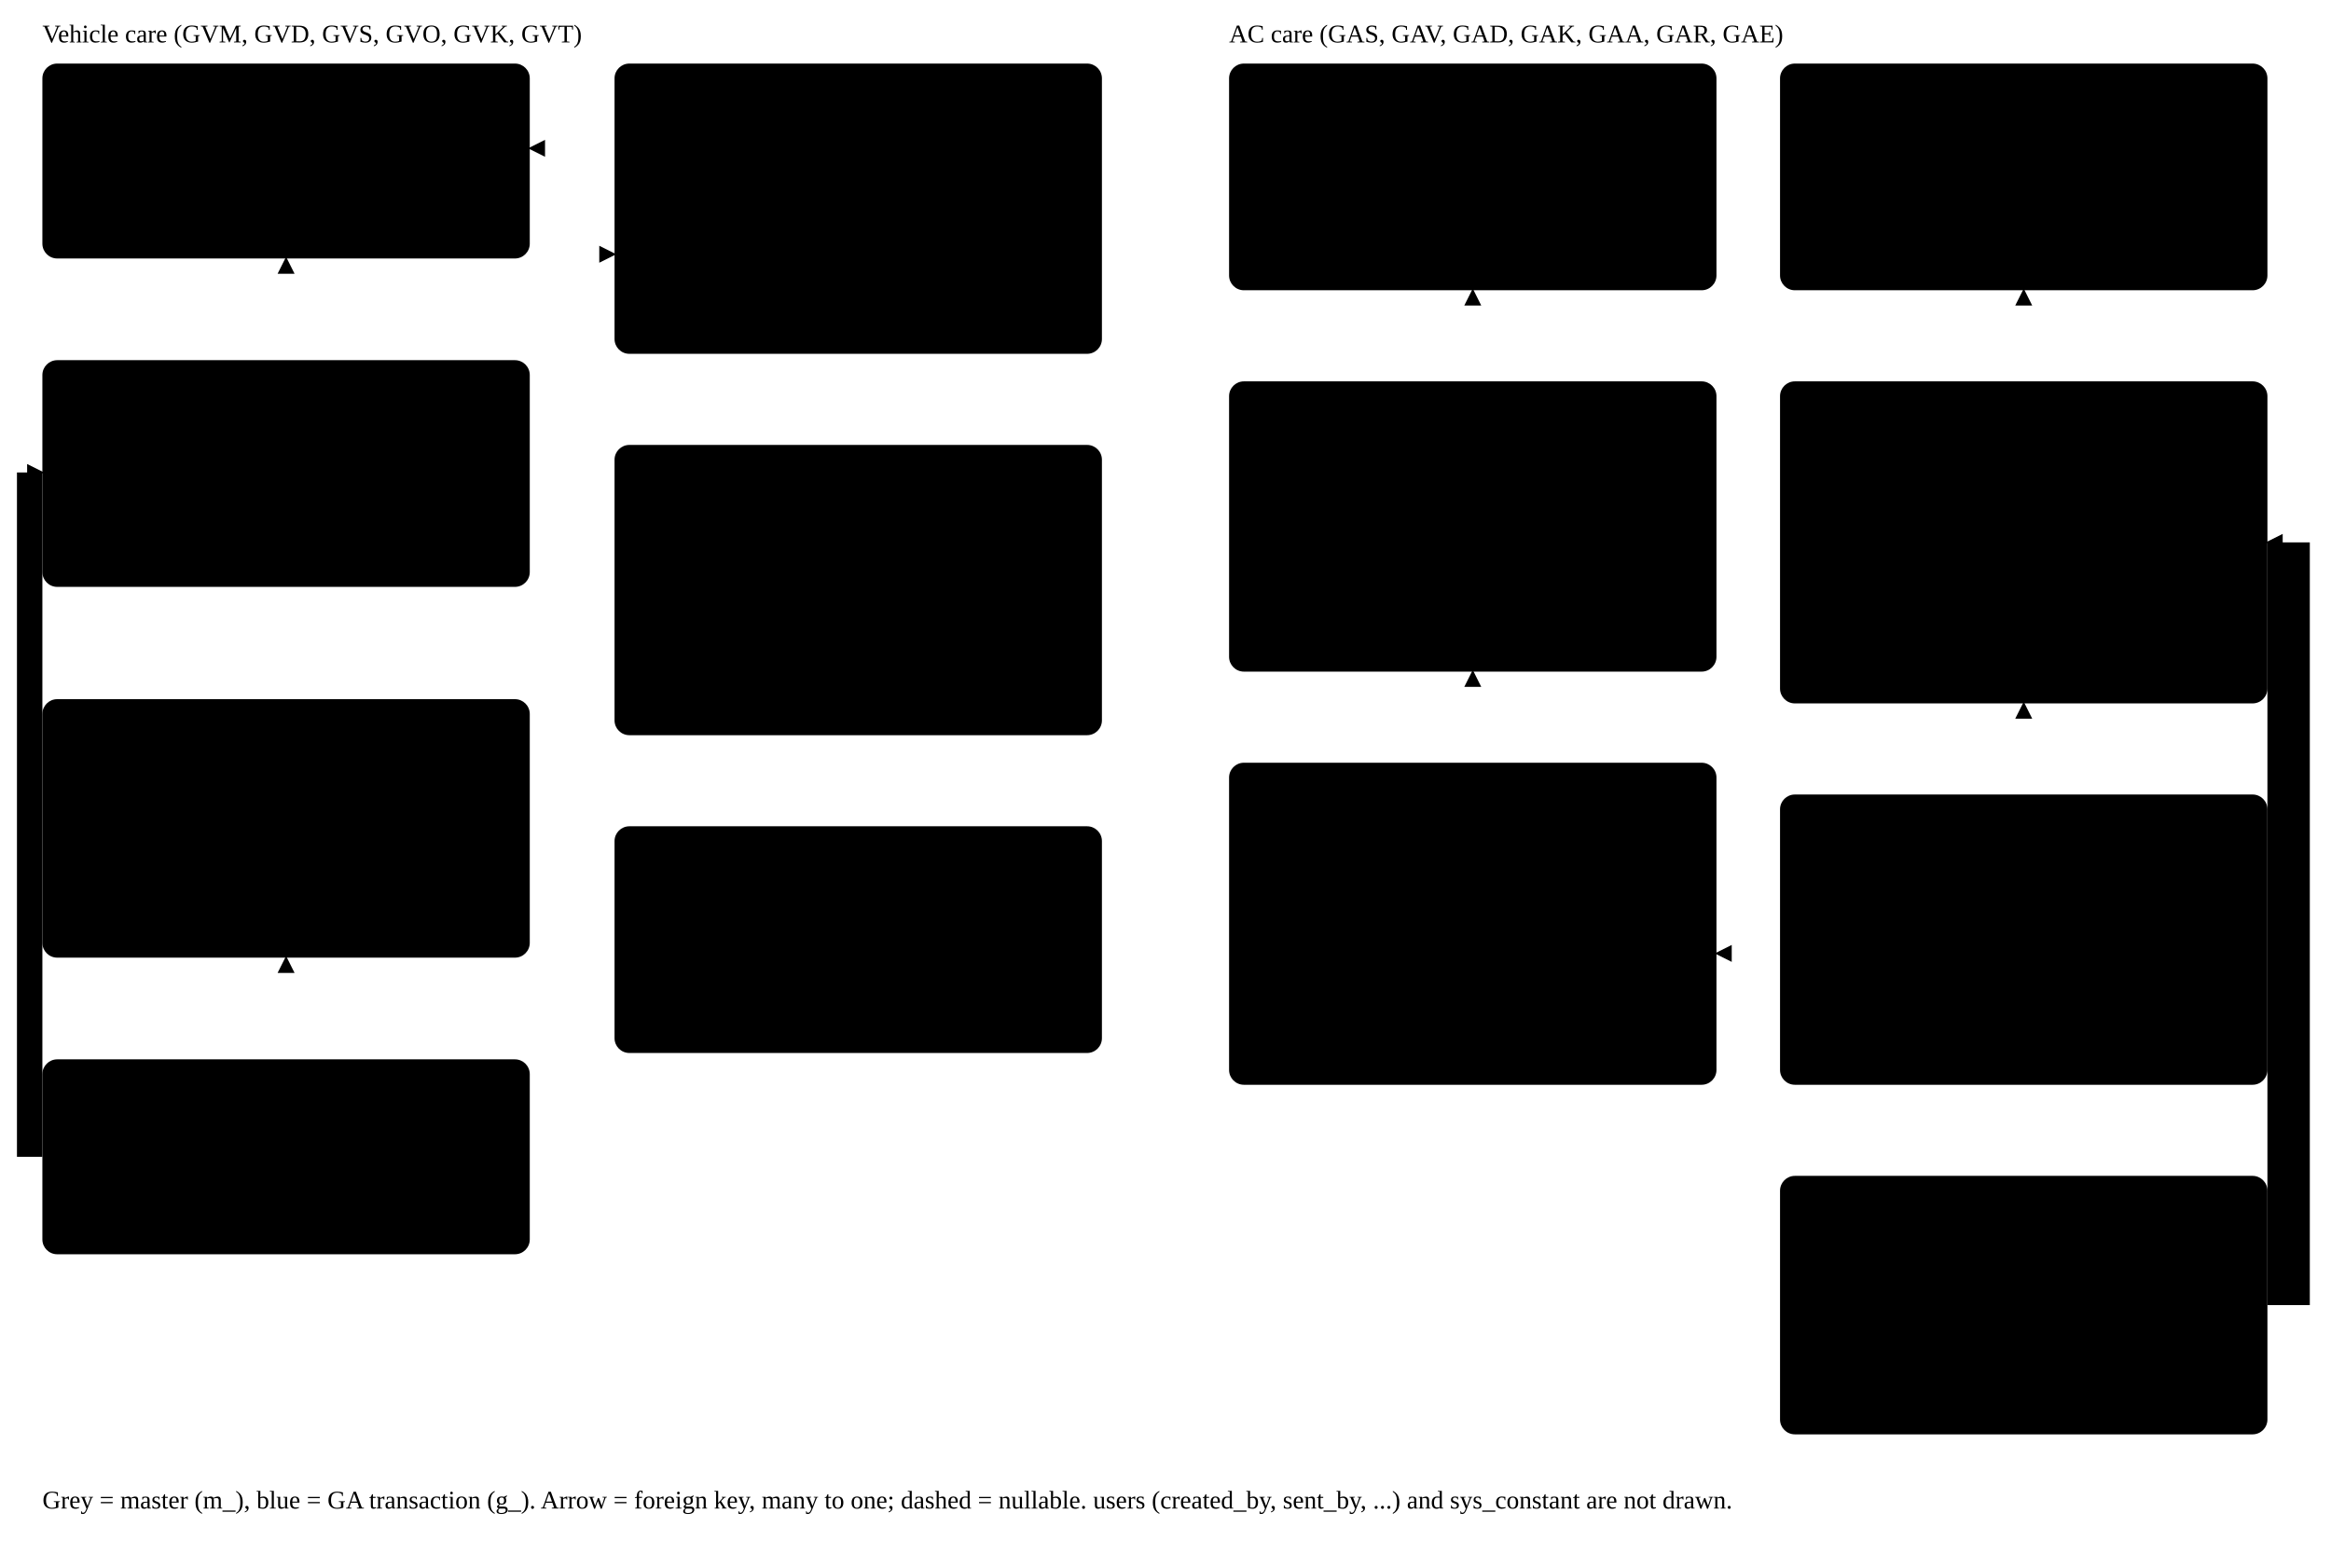
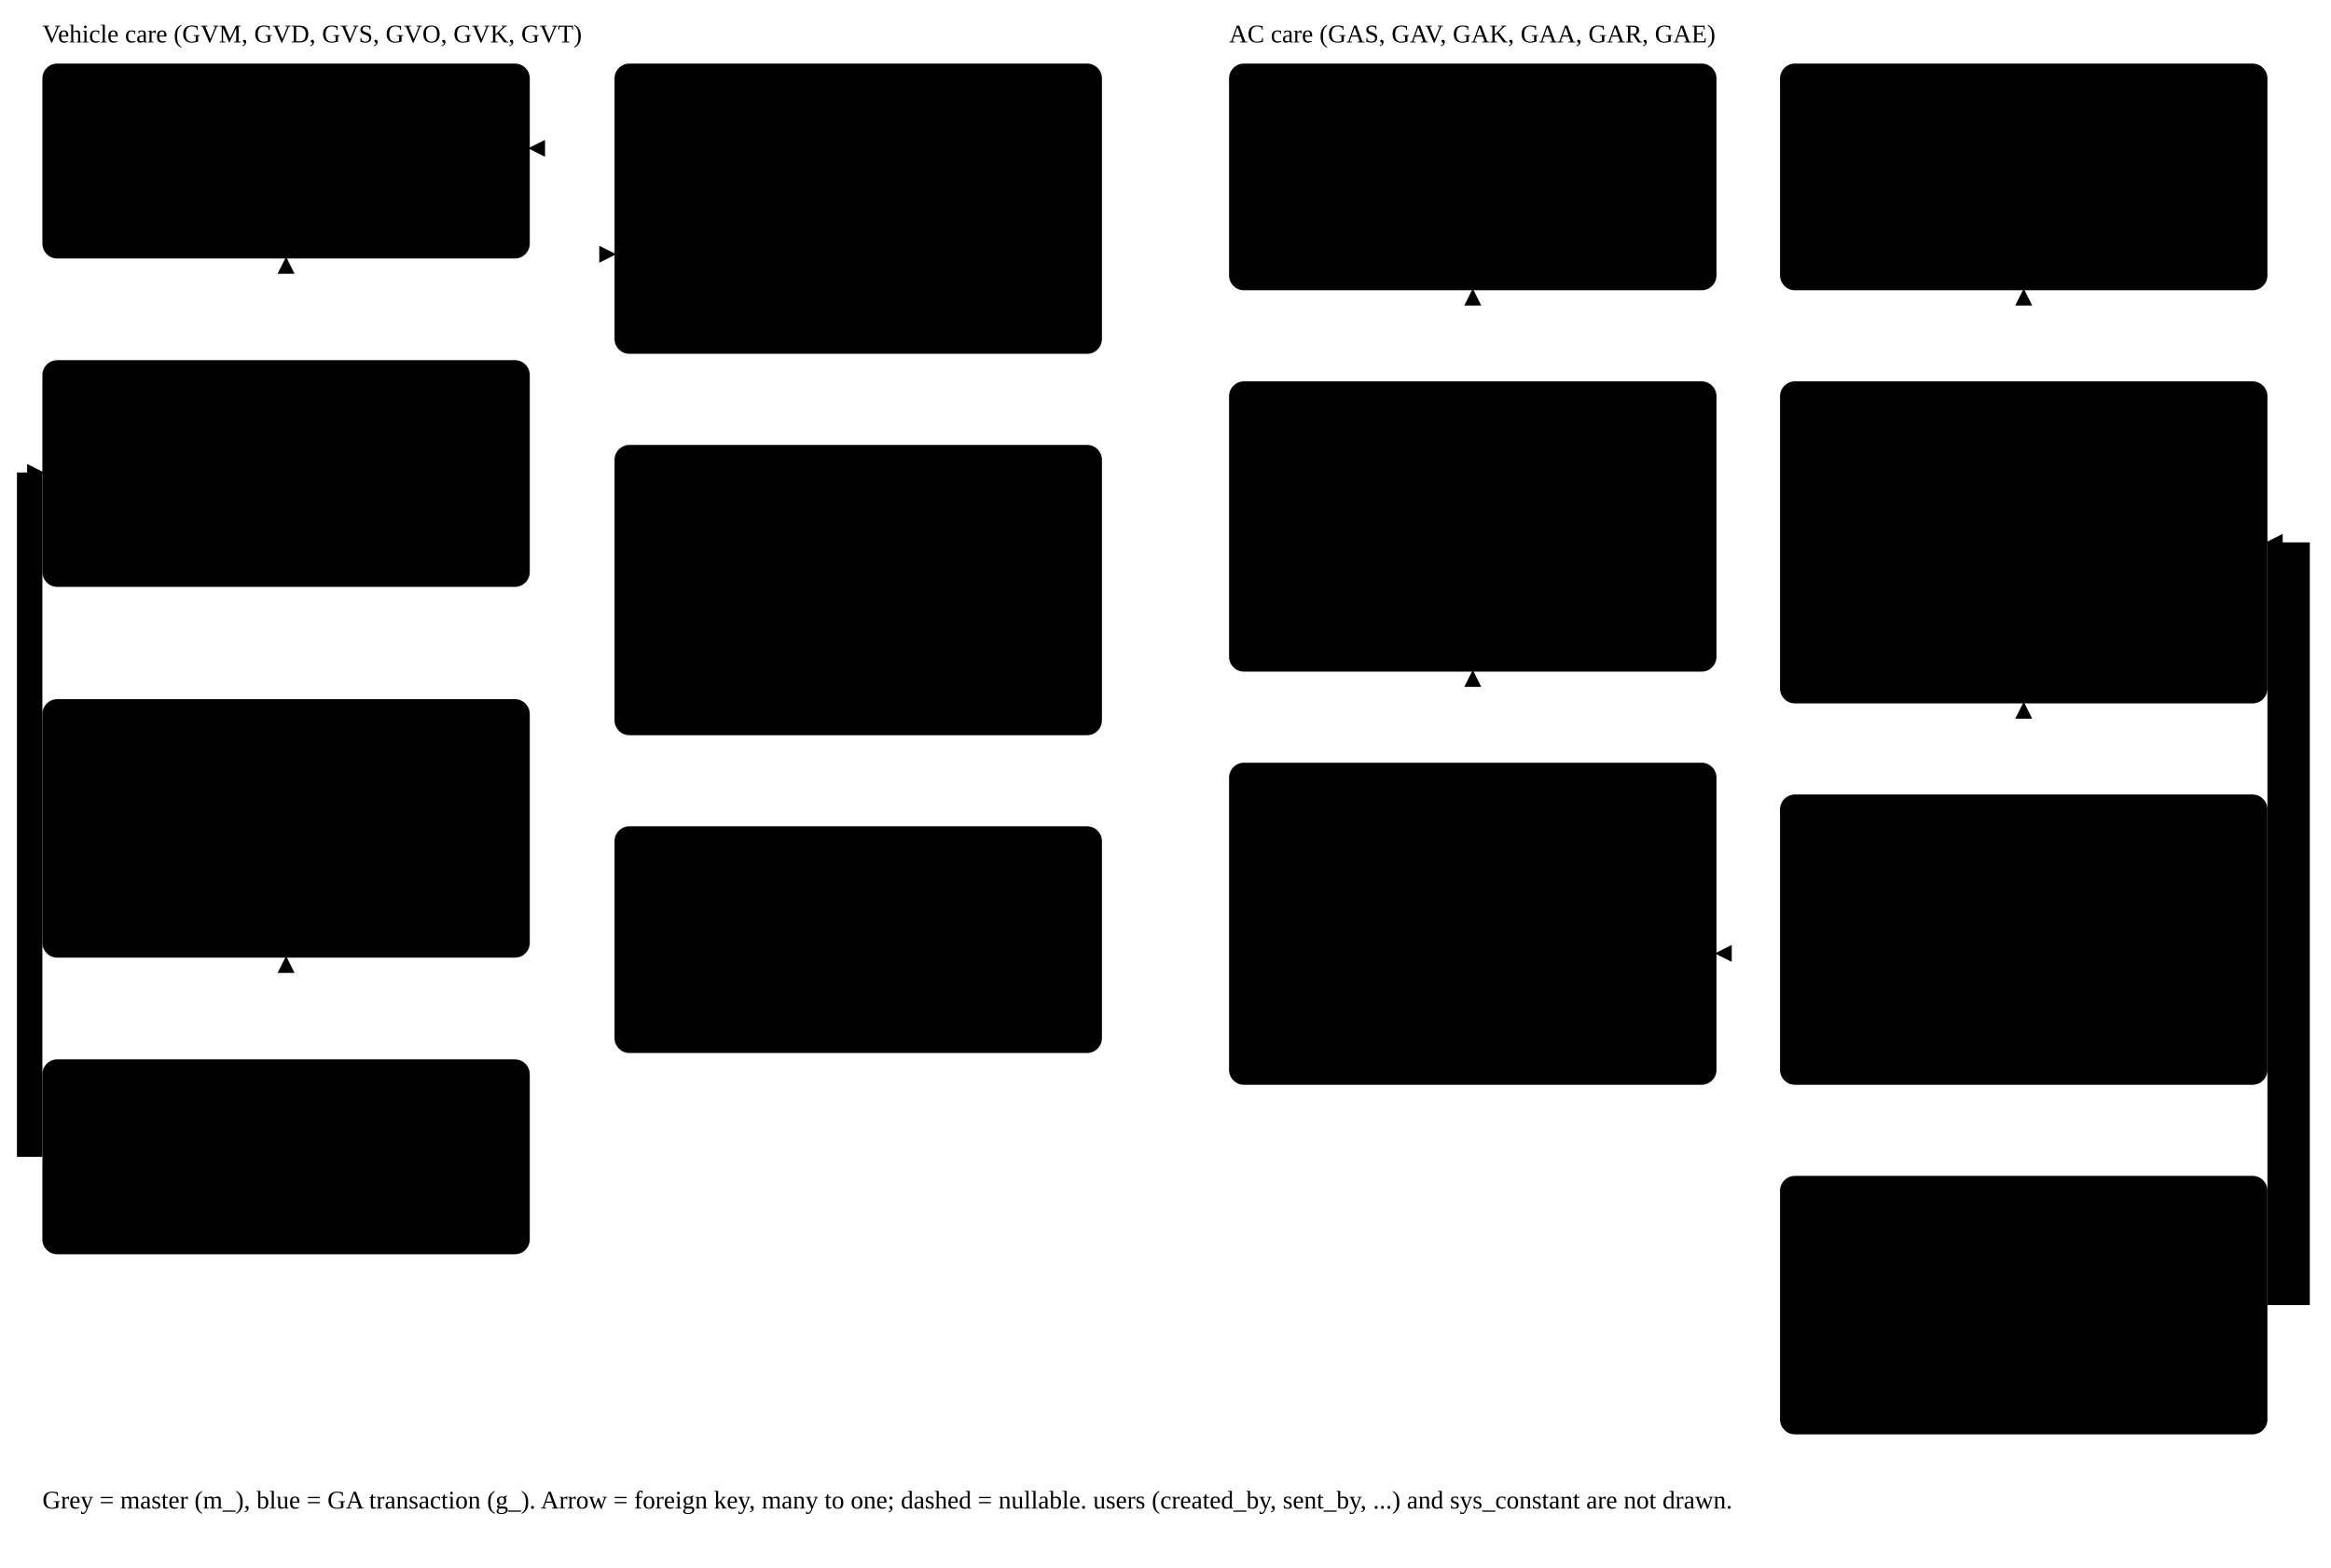
<svg xmlns="http://www.w3.org/2000/svg" class="g-svg" viewBox="0 0 1100 740" role="img" aria-labelledby="tg-ga-erd-t tg-ga-erd-d">
  <defs>
    <marker id="m-tg-ga-erd" viewBox="0 0 10 10" refX="9" refY="5" markerWidth="8" markerHeight="8" orient="auto-start-reverse">
      <path class="mk" d="M0,0 L10,5 L0,10 z" />
    </marker>
  </defs>
  <text class="t b" x="20" y="20" text-anchor="start">Vehicle care (GVM, GVD, GVS, GVO, GVK, GVT)</text>
-   <text class="t b" x="580" y="20" text-anchor="start">AC care (GAS, GAV, GAD, GAK, GAA, GAR, GAE)</text>
+   <text class="t b" x="580" y="20" text-anchor="start">AC care (GAS, GAV, GAK, GAA, GAR, GAE)</text>
  <g transform="translate(0,30)">
    <rect class="n n-gray" x="20" y="0" width="230" height="92" rx="7" />
    <line class="n-rule" x1="20" y1="24" x2="250" y2="24" />
    <text class="t b" x="28" y="16">m_vehicle_type</text>
    <text class="t m" x="28" y="38">id PK</text>
    <text class="t m" x="28" y="53">code (unique)</text>
    <text class="t m" x="28" y="68">name</text>
    <text class="t m" x="28" y="83">is_active</text>
    <rect class="n n-gray" x="20" y="140" width="230" height="107" rx="7" />
    <line class="n-rule" x1="20" y1="164" x2="250" y2="164" />
    <text class="t b" x="28" y="156">m_vehicle_type_plan</text>
    <text class="t m" x="28" y="178">id PK</text>
    <text class="t m" x="28" y="193">vehicle_type_id FK</text>
    <text class="t m" x="28" y="208">name (unique per type)</text>
    <text class="t m" x="28" y="223">interval_km, interval_months</text>
    <text class="t m" x="28" y="238">sort</text>
    <rect class="n n-gray" x="290" y="0" width="230" height="137" rx="7" />
    <line class="n-rule" x1="290" y1="24" x2="520" y2="24" />
    <text class="t b" x="298" y="16">m_vehicle</text>
    <text class="t m" x="298" y="38">id PK</text>
    <text class="t m" x="298" y="53">vehicle_type_id FK</text>
    <text class="t m" x="298" y="68">plate (unique)</text>
    <text class="t m" x="298" y="83">name, year, vin, engine_no</text>
    <text class="t m" x="298" y="98">kir_required</text>
    <text class="t m" x="298" y="113">odometer_km, odometer_at</text>
    <text class="t m" x="298" y="128">is_active</text>
    <rect class="n n-in" x="290" y="180" width="230" height="137" rx="7" />
    <line class="n-rule" x1="290" y1="204" x2="520" y2="204" />
    <text class="t b" x="298" y="196">g_vehicle_doc</text>
    <text class="t m" x="298" y="218">id PK</text>
    <text class="t m" x="298" y="233">vehicle_id FK</text>
    <text class="t m" x="298" y="248">doc_type pajak|stnk|kir|asuransi</text>
    <text class="t m" x="298" y="263">doc_no</text>
    <text class="t m" x="298" y="278">paid_at, valid_until</text>
    <text class="t m" x="298" y="293">cost</text>
    <text class="t m" x="298" y="308">attachment_path, created_by</text>
    <rect class="n n-in" x="290" y="360" width="230" height="107" rx="7" />
    <line class="n-rule" x1="290" y1="384" x2="520" y2="384" />
    <text class="t b" x="298" y="376">g_vehicle_odometer</text>
    <text class="t m" x="298" y="398">id PK</text>
    <text class="t m" x="298" y="413">vehicle_id FK</text>
    <text class="t m" x="298" y="428">read_at, km</text>
    <text class="t m" x="298" y="443">source awal|manual|servis</text>
    <text class="t m" x="298" y="458">photo_path, created_by</text>
    <rect class="n n-in" x="20" y="300" width="230" height="122" rx="7" />
    <line class="n-rule" x1="20" y1="324" x2="250" y2="324" />
    <text class="t b" x="28" y="316">g_vehicle_service</text>
    <text class="t m" x="28" y="338">id PK</text>
    <text class="t m" x="28" y="353">vehicle_id FK</text>
    <text class="t m" x="28" y="368">serviced_at</text>
    <text class="t m" x="28" y="383">odometer_km</text>
    <text class="t m" x="28" y="398">workshop, cost</text>
    <text class="t m" x="28" y="413">note, created_by</text>
    <rect class="n n-in" x="20" y="470" width="230" height="92" rx="7" />
    <line class="n-rule" x1="20" y1="494" x2="250" y2="494" />
    <text class="t b" x="28" y="486">g_vehicle_service_line</text>
    <text class="t m" x="28" y="508">id PK</text>
    <text class="t m" x="28" y="523">vehicle_service_id FK</text>
    <text class="t m" x="28" y="538">vehicle_type_plan_id FK, null</text>
    <text class="t m" x="28" y="553">name (copied)</text>
    <path class="e" d="M135,140 L135,92" marker-end="url(#m-tg-ga-erd)" />
    <path class="e" d="M290,40 L250,40" marker-end="url(#m-tg-ga-erd)" />
    <path class="e" d="M270,90 L290,90" marker-end="url(#m-tg-ga-erd)" />
    <path class="e" d="M270,90 L270,400" />
    <path class="e" d="M290,250 L270,250" />
    <path class="e" d="M290,400 L270,400" />
    <path class="e" d="M250,360 L270,360" />
    <path class="e" d="M135,470 L135,422" marker-end="url(#m-tg-ga-erd)" />
    <path class="e dash" d="M20,516 L8,516 L8,193 L20,193" marker-end="url(#m-tg-ga-erd)" />
    <rect class="n n-gray" x="580" y="0" width="230" height="107" rx="7" />
    <line class="n-rule" x1="580" y1="24" x2="810" y2="24" />
    <text class="t b" x="588" y="16">m_ac_area</text>
    <text class="t m" x="588" y="38">id PK</text>
    <text class="t m" x="588" y="53">code (unique)</text>
    <text class="t m" x="588" y="68">name</text>
    <text class="t m" x="588" y="83">plan_path, plan_w, plan_h</text>
    <text class="t m" x="588" y="98">is_active</text>
    <rect class="n n-gray" x="580" y="150" width="230" height="137" rx="7" />
    <line class="n-rule" x1="580" y1="174" x2="810" y2="174" />
    <text class="t b" x="588" y="166">m_ac_room</text>
    <text class="t m" x="588" y="188">id PK</text>
    <text class="t m" x="588" y="203">area_id FK</text>
    <text class="t m" x="588" y="218">code (unique, can change)</text>
    <text class="t m" x="588" y="233">name</text>
    <text class="t m" x="588" y="248">x, y, w, h (% of the plan)</text>
    <text class="t m" x="588" y="263">pic_name, pic_phone</text>
    <text class="t m" x="588" y="278">pic_email, is_active</text>
    <rect class="n n-gray" x="580" y="330" width="230" height="152" rx="7" />
    <line class="n-rule" x1="580" y1="354" x2="810" y2="354" />
    <text class="t b" x="588" y="346">m_ac_unit</text>
    <text class="t m" x="588" y="368">id PK</text>
    <text class="t m" x="588" y="383">asset_code (unique, fixed)</text>
    <text class="t m" x="588" y="398">room_id FK</text>
    <text class="t m" x="588" y="413">brand, model, capacity_pk</text>
    <text class="t m" x="588" y="428">installed_at</text>
    <text class="t m" x="588" y="443">pos_x, pos_y (% of the plan)</text>
    <text class="t m" x="588" y="458">last_wash_at, last_major_at</text>
    <text class="t m" x="588" y="473">note, is_active</text>
    <rect class="n n-gray" x="840" y="0" width="230" height="107" rx="7" />
    <line class="n-rule" x1="840" y1="24" x2="1070" y2="24" />
    <text class="t b" x="848" y="16">m_ac_vendor</text>
    <text class="t m" x="848" y="38">id PK</text>
    <text class="t m" x="848" y="53">code (unique)</text>
    <text class="t m" x="848" y="68">name, contact_name</text>
    <text class="t m" x="848" y="83">phone (WhatsApp), email</text>
    <text class="t m" x="848" y="98">note, is_active</text>
    <rect class="n n-in" x="840" y="150" width="230" height="152" rx="7" />
    <line class="n-rule" x1="840" y1="174" x2="1070" y2="174" />
    <text class="t b" x="848" y="166">g_ac_service_order</text>
    <text class="t m" x="848" y="188">id PK</text>
    <text class="t m" x="848" y="203">no (unique) ACV-YYMM-NNNN</text>
    <text class="t m" x="848" y="218">vendor_id FK</text>
    <text class="t m" x="848" y="233">visit_date, visit_time</text>
    <text class="t m" x="848" y="248">status (6 values)</text>
    <text class="t m" x="848" y="263">sent / confirmed / done /</text>
    <text class="t m" x="848" y="278">cancelled: *_at, *_by</text>
    <text class="t m" x="848" y="293">reasons, created_by</text>
    <rect class="n n-in" x="840" y="345" width="230" height="137" rx="7" />
    <line class="n-rule" x1="840" y1="369" x2="1070" y2="369" />
    <text class="t b" x="848" y="361">g_ac_service_line</text>
    <text class="t m" x="848" y="383">id PK</text>
    <text class="t m" x="848" y="398">order_id FK</text>
    <text class="t m" x="848" y="413">unit_id FK</text>
    <text class="t m" x="848" y="428">job wash|major, done_at</text>
    <text class="t m" x="848" y="443">photo_before_*, photo_after_*</text>
    <text class="t m" x="848" y="458">unique (order_id, unit_id)</text>
    <text class="t m" x="848" y="473">note</text>
    <rect class="n n-in" x="840" y="525" width="230" height="122" rx="7" />
    <line class="n-rule" x1="840" y1="549" x2="1070" y2="549" />
    <text class="t b" x="848" y="541">g_ac_service_reschedule</text>
    <text class="t m" x="848" y="563">id PK</text>
    <text class="t m" x="848" y="578">order_id FK</text>
    <text class="t m" x="848" y="593">from_date, from_time</text>
    <text class="t m" x="848" y="608">to_date, to_time</text>
    <text class="t m" x="848" y="623">reason</text>
    <text class="t m" x="848" y="638">created_by</text>
    <path class="e" d="M695,150 L695,107" marker-end="url(#m-tg-ga-erd)" />
    <path class="e" d="M695,330 L695,287" marker-end="url(#m-tg-ga-erd)" />
    <path class="e" d="M955,150 L955,107" marker-end="url(#m-tg-ga-erd)" />
    <path class="e" d="M955,345 L955,302" marker-end="url(#m-tg-ga-erd)" />
    <path class="e" d="M840,420 L810,420" marker-end="url(#m-tg-ga-erd)" />
    <path class="e" d="M1070,586 L1090,586 L1090,226 L1070,226" marker-end="url(#m-tg-ga-erd)" />
  </g>
  <text class="t s" x="20" y="712" text-anchor="start">Grey = master (m_), blue = GA transaction (g_). Arrow = foreign key, many to one; dashed = nullable. users (created_by, sent_by, ...) and sys_constant are not drawn.</text>
</svg>
